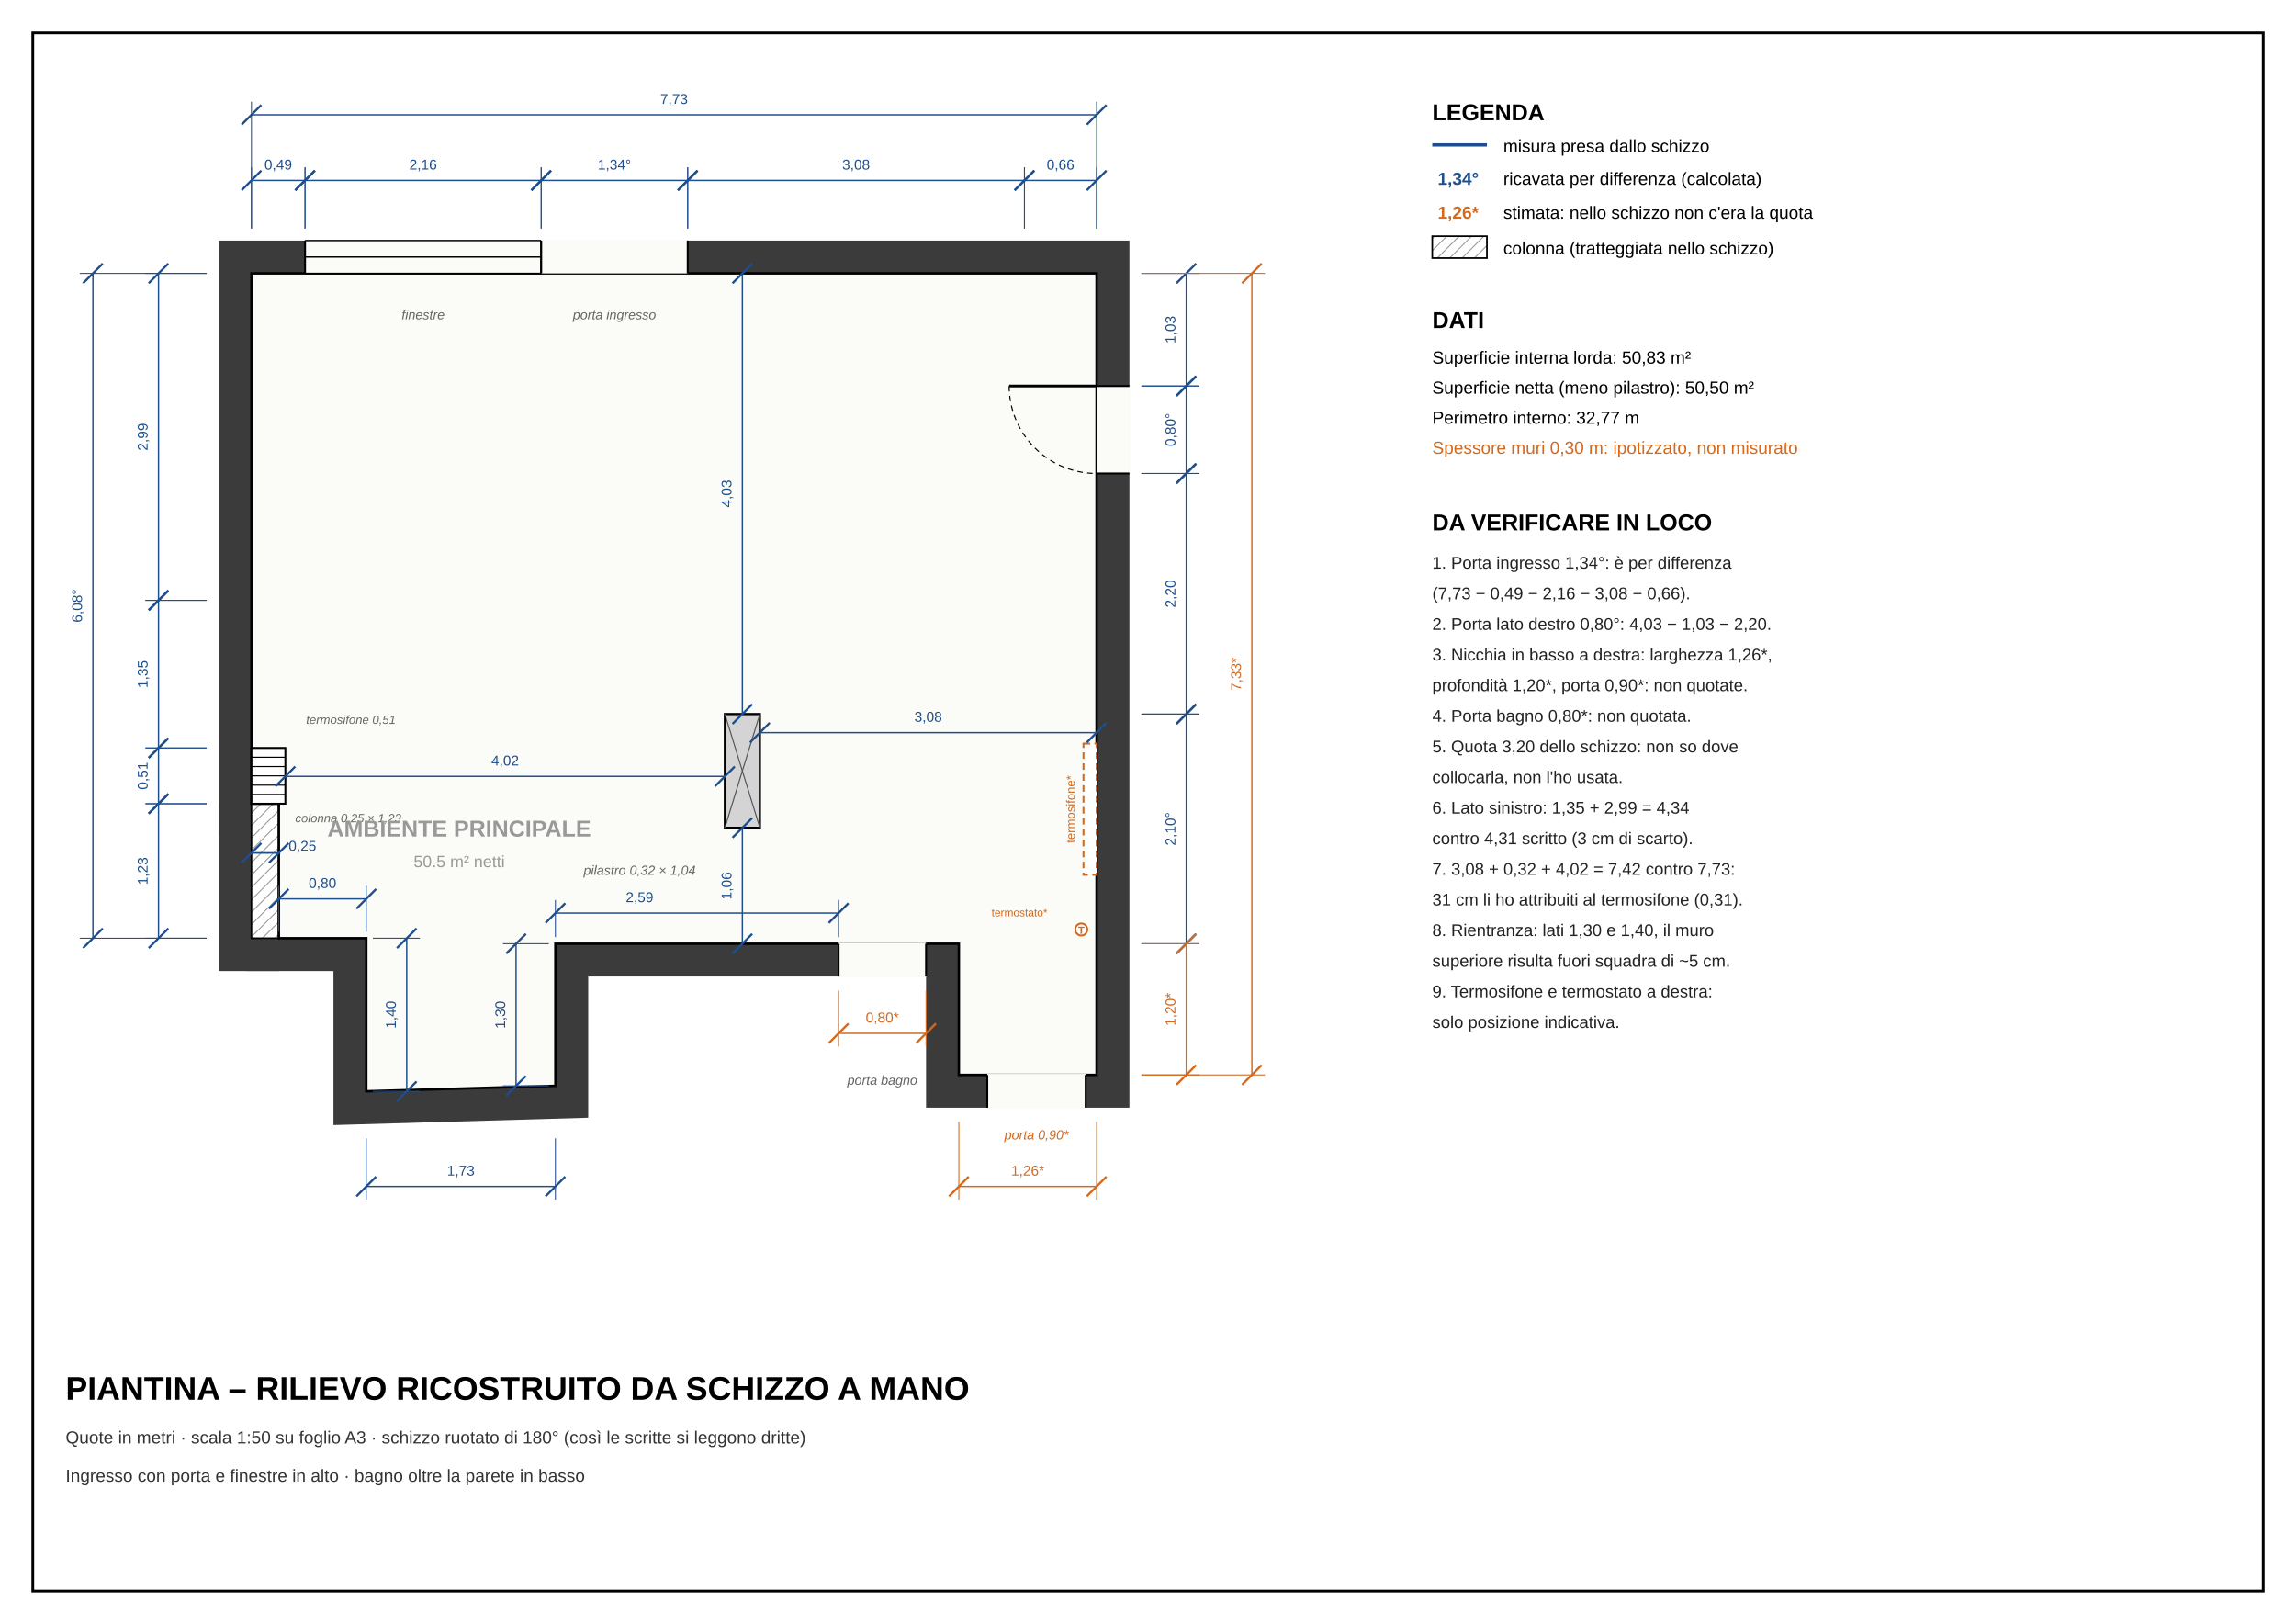
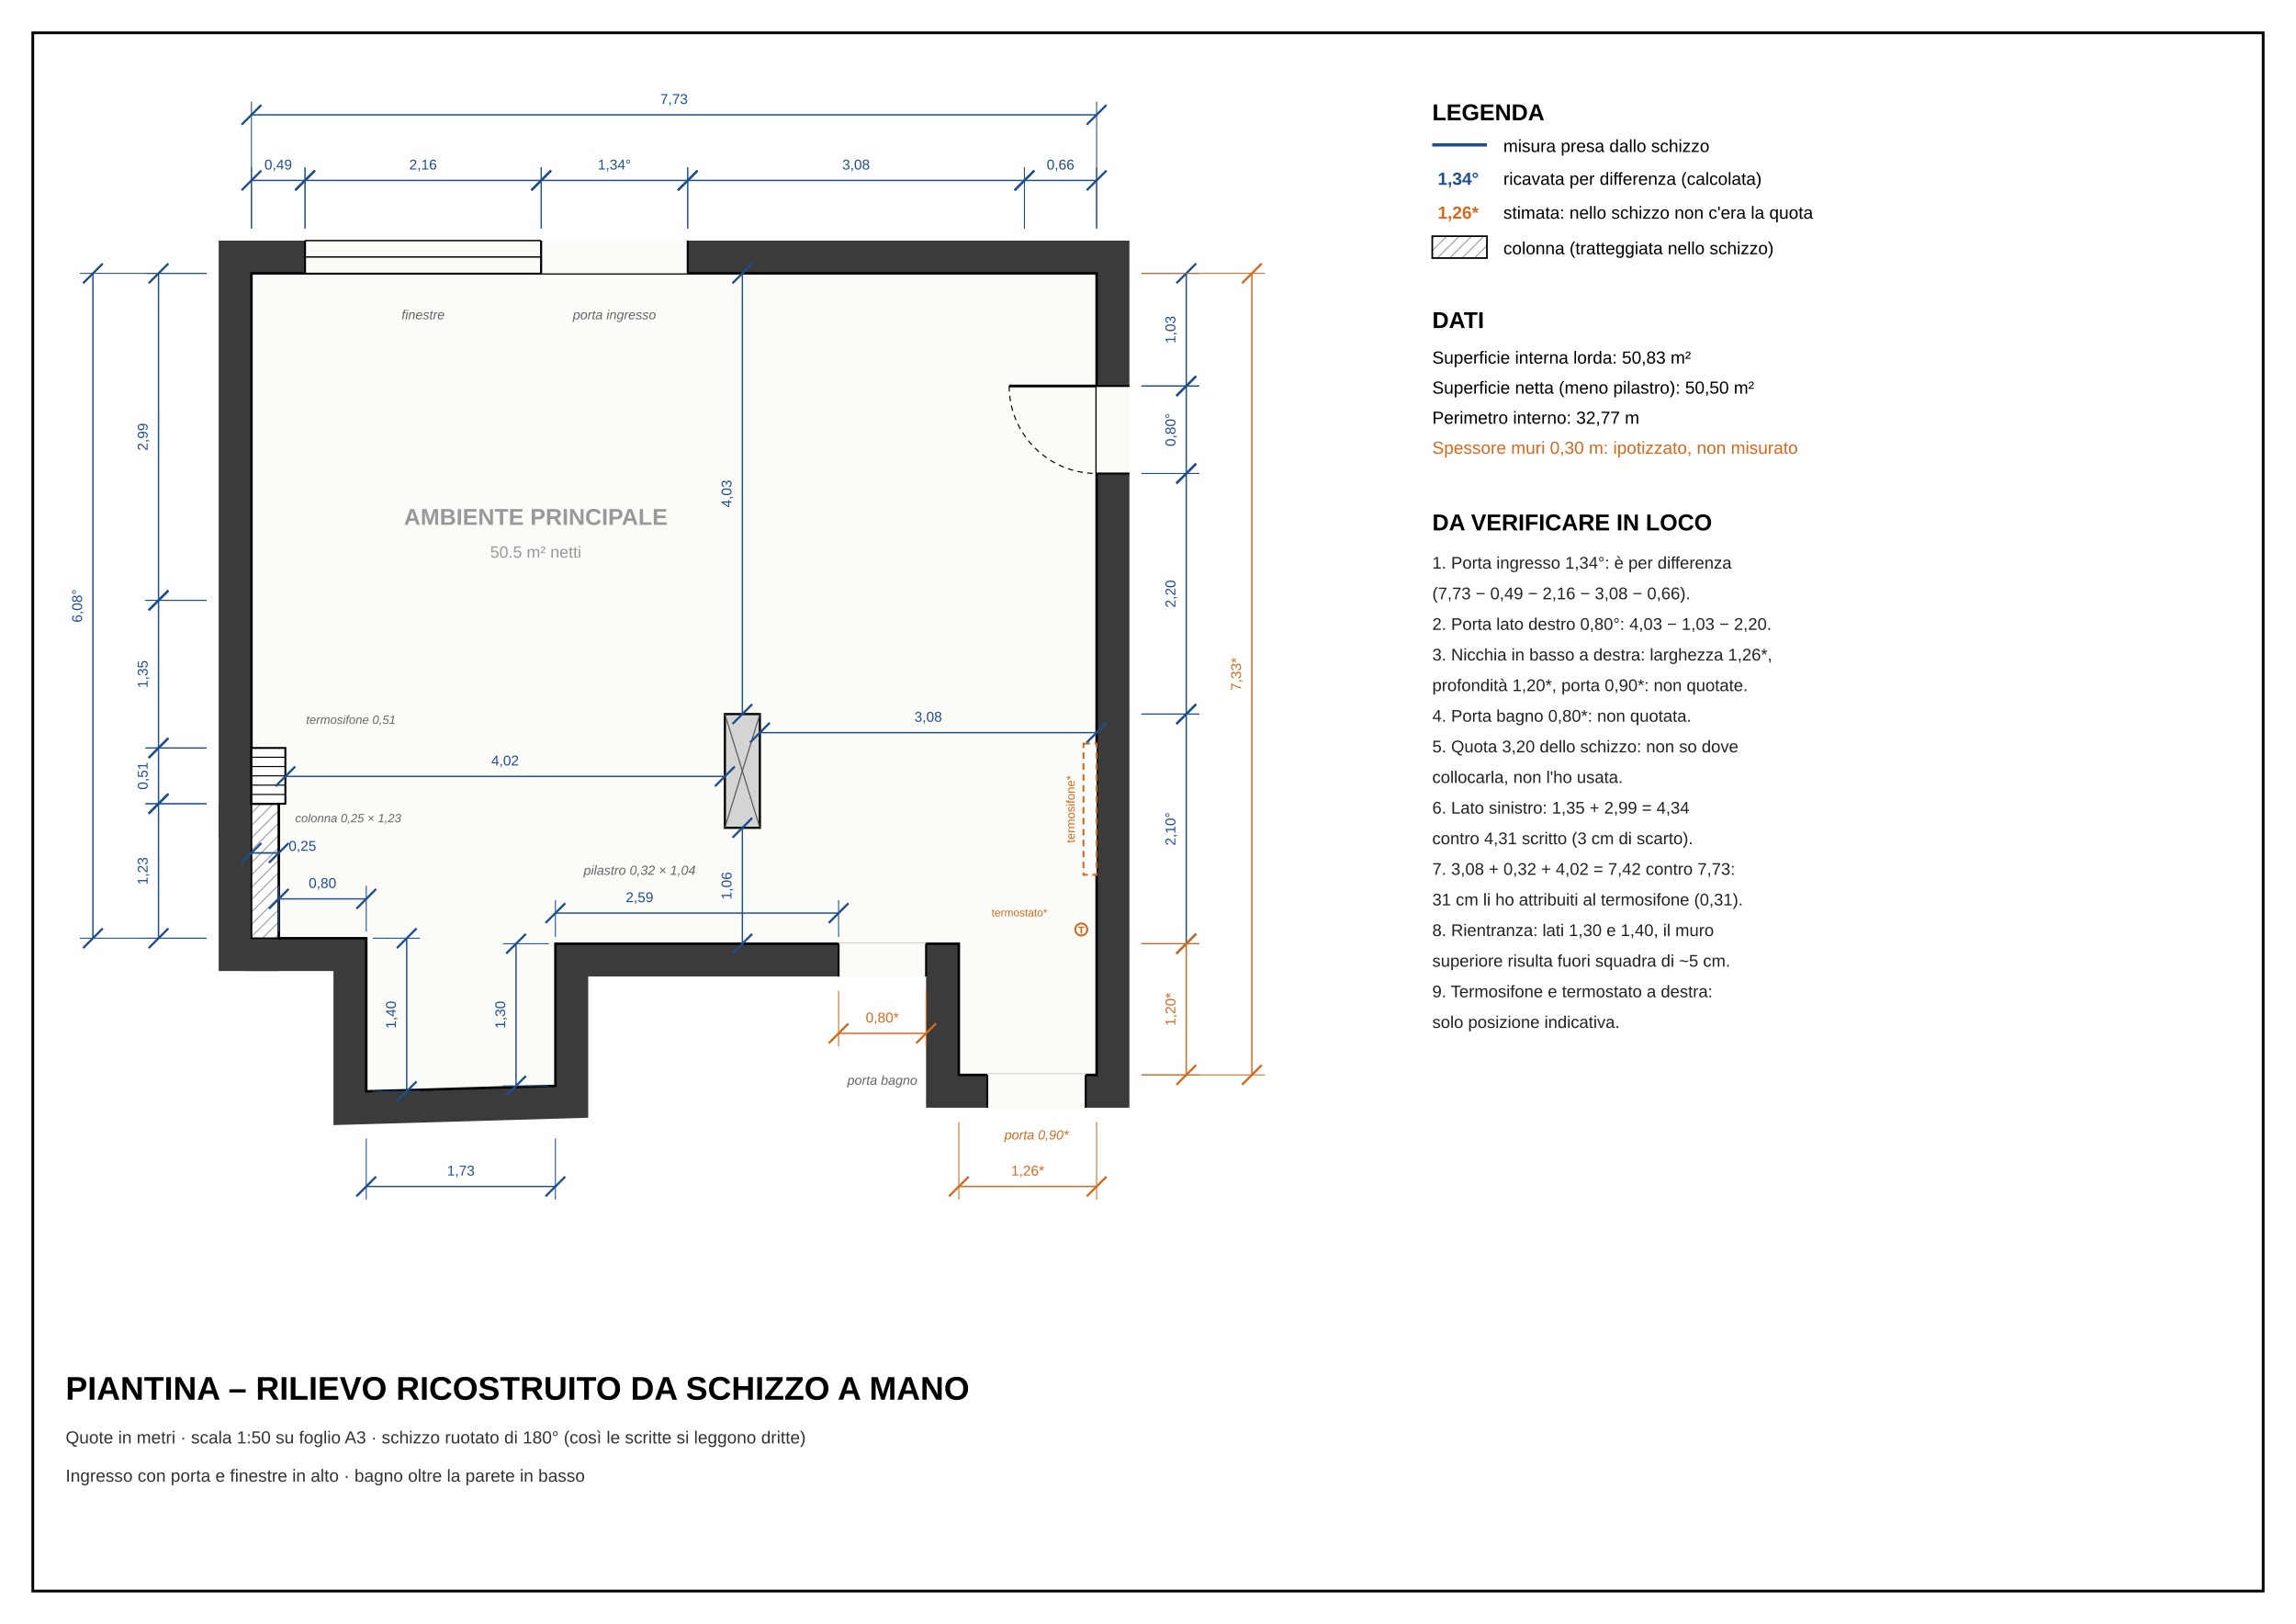
<svg xmlns="http://www.w3.org/2000/svg" width="420mm" height="297mm" viewBox="0 0 420 297" font-family="Arial, Helvetica, sans-serif">
  <defs>
    <pattern id="hatch" width="1.6" height="1.6" patternUnits="userSpaceOnUse" patternTransform="rotate(45)">
      <line x1="0" y1="0" x2="0" y2="1.6" stroke="#777" stroke-width="0.25" />
    </pattern>
  </defs>
  <rect width="420" height="297" fill="#ffffff" />
  <rect x="6" y="6" width="408" height="285" fill="none" stroke="#000" stroke-width="0.5" />
  <polygon points="46.00,50.00 200.60,50.00 200.60,196.60 175.40,196.60 175.40,172.60 101.60,172.60 101.60,198.60 67.00,199.60 67.00,171.60 51.00,171.60 51.00,147.00 46.00,147.00" fill="none" stroke="#3b3b3b" stroke-width="12.00" stroke-linejoin="miter" stroke-miterlimit="10" />
  <polygon points="46.00,50.00 200.60,50.00 200.60,196.60 175.40,196.60 175.40,172.60 101.60,172.60 101.60,198.60 67.00,199.60 67.00,171.60 51.00,171.60 51.00,147.00 46.00,147.00" fill="#fbfbf8" stroke="none" />
  <rect x="40.00" y="147.00" width="11.00" height="30.60" fill="#3b3b3b" stroke="none" stroke-width="0.25" />
  <rect x="46.00" y="147.00" width="5.00" height="24.60" fill="#fff" stroke="none" stroke-width="0.25" />
  <rect x="46.00" y="147.00" width="5.00" height="24.60" fill="url(#hatch)" stroke="#000" stroke-width="0.3" />
  <polygon points="46.00,50.00 200.60,50.00 200.60,196.60 175.40,196.60 175.40,172.60 101.60,172.60 101.60,198.60 67.00,199.60 67.00,171.60 51.00,171.60 51.00,147.00 46.00,147.00" fill="none" stroke="#000" stroke-width="0.45" stroke-linejoin="miter" />
  <rect x="55.80" y="43.80" width="43.20" height="6.20" fill="#fbfbf8" stroke="none" stroke-width="0.25" />
  <line x1="55.80" y1="44.00" x2="55.80" y2="50.00" stroke="#000" stroke-width="0.35" />
  <line x1="99.00" y1="44.00" x2="99.00" y2="50.00" stroke="#000" stroke-width="0.35" />
  <line x1="55.80" y1="44.00" x2="99.00" y2="44.00" stroke="#000" stroke-width="0.25" />
  <line x1="55.80" y1="47.00" x2="99.00" y2="47.00" stroke="#000" stroke-width="0.25" />
  <line x1="55.80" y1="50.00" x2="99.00" y2="50.00" stroke="#000" stroke-width="0.25" />
  <rect x="99.00" y="43.80" width="26.80" height="6.20" fill="#fbfbf8" stroke="none" stroke-width="0.25" />
  <line x1="99.00" y1="44.00" x2="99.00" y2="50.00" stroke="#000" stroke-width="0.35" />
  <line x1="125.80" y1="44.00" x2="125.80" y2="50.00" stroke="#000" stroke-width="0.35" />
  <rect x="200.60" y="70.60" width="6.20" height="16.00" fill="#fbfbf8" stroke="none" stroke-width="0.25" />
  <line x1="200.60" y1="70.60" x2="206.60" y2="70.60" stroke="#000" stroke-width="0.35" />
  <line x1="200.60" y1="86.60" x2="206.60" y2="86.60" stroke="#000" stroke-width="0.35" />
  <line x1="200.60" y1="70.60" x2="184.60" y2="70.60" stroke="#000" stroke-width="0.5" />
  <path d="M 184.60 70.60 A 16.00 16.00 0 0 0 200.60 86.60" fill="none" stroke="#000" stroke-width="0.2" stroke-dasharray="1 0.8" />
  <rect x="153.40" y="172.40" width="16.00" height="6.40" fill="#fbfbf8" stroke="none" stroke-width="0.25" />
  <line x1="153.40" y1="172.60" x2="153.40" y2="178.60" stroke="#000" stroke-width="0.35" />
  <line x1="169.40" y1="172.60" x2="169.40" y2="178.60" stroke="#000" stroke-width="0.35" />
  <rect x="180.60" y="196.40" width="18.00" height="6.40" fill="#fbfbf8" stroke="none" stroke-width="0.25" />
  <line x1="180.60" y1="196.60" x2="180.60" y2="202.60" stroke="#000" stroke-width="0.35" />
  <line x1="198.60" y1="196.60" x2="198.60" y2="202.60" stroke="#000" stroke-width="0.35" />
  <rect x="180.60" y="196.40" width="18.00" height="6.40" fill="none" stroke="none" stroke-width="0.25" />
  <rect x="132.60" y="130.60" width="6.40" height="20.80" fill="#d4d4d4" stroke="#000" stroke-width="0.4" />
  <line x1="132.60" y1="130.60" x2="139.00" y2="151.40" stroke="#555" stroke-width="0.2" />
  <line x1="139.00" y1="130.60" x2="132.60" y2="151.40" stroke="#555" stroke-width="0.2" />
  <rect x="46.00" y="136.80" width="6.20" height="10.20" fill="#fff" stroke="#000" stroke-width="0.35" />
  <line x1="46.00" y1="138.50" x2="52.20" y2="138.50" stroke="#000" stroke-width="0.2" />
  <line x1="46.00" y1="140.20" x2="52.20" y2="140.20" stroke="#000" stroke-width="0.2" />
  <line x1="46.00" y1="141.90" x2="52.20" y2="141.90" stroke="#000" stroke-width="0.2" />
  <line x1="46.00" y1="143.60" x2="52.20" y2="143.60" stroke="#000" stroke-width="0.2" />
  <line x1="46.00" y1="145.30" x2="52.20" y2="145.30" stroke="#000" stroke-width="0.2" />
  <rect x="198.20" y="136.00" width="2.40" height="24.00" fill="#fff" stroke="#d2691e" stroke-width="0.35" stroke-dasharray="1.2 0.8" />
  <text x="196.60" y="148.00" font-size="2.2" fill="#d2691e" text-anchor="middle" font-weight="normal" font-style="normal" transform="rotate(-90 196.60 148.00)">termosifone*</text>
  <circle cx="197.80" cy="170.00" r="1.1" fill="#fff" stroke="#d2691e" stroke-width="0.35" />
  <text x="197.80" y="170.80" font-size="1.9" fill="#d2691e" text-anchor="middle" font-weight="bold">T</text>
  <text x="191.60" y="167.60" font-size="2.0" fill="#d2691e" text-anchor="end" font-weight="normal" font-style="normal">termostato*</text>
  <text x="77.40" y="58.40" font-size="2.4" fill="#666666" text-anchor="middle" font-weight="normal" font-style="italic">finestre</text>
  <text x="112.40" y="58.40" font-size="2.4" fill="#666666" text-anchor="middle" font-weight="normal" font-style="italic">porta ingresso</text>
  <text x="117.00" y="160.00" font-size="2.4" fill="#666666" text-anchor="middle" font-weight="normal" font-style="italic">pilastro 0,32 × 1,04</text>
  <text x="56.00" y="132.40" font-size="2.2" fill="#666666" text-anchor="start" font-weight="normal" font-style="italic">termosifone 0,51</text>
  <text x="54.00" y="150.40" font-size="2.2" fill="#666666" text-anchor="start" font-weight="normal" font-style="italic">colonna 0,25 × 1,23</text>
  <text x="161.40" y="198.40" font-size="2.4" fill="#666666" text-anchor="middle" font-weight="normal" font-style="italic">porta bagno</text>
  <text x="189.60" y="208.40" font-size="2.4" fill="#d2691e" text-anchor="middle" font-weight="normal" font-style="italic">porta 0,90*</text>
-   <text x="84.00" y="153.00" font-size="4.2" fill="#999" text-anchor="middle" font-weight="bold" font-style="normal">AMBIENTE PRINCIPALE</text>
-   <text x="84.00" y="158.60" font-size="3.0" fill="#999" text-anchor="middle" font-weight="normal" font-style="normal">50.5 m² netti</text>
+   <text x="98.00" y="96.00" font-size="4.2" fill="#999" text-anchor="middle" font-weight="bold" font-style="normal">AMBIENTE PRINCIPALE</text>
+   <text x="98.00" y="102.00" font-size="3.0" fill="#999" text-anchor="middle" font-weight="normal" font-style="normal">50.5 m² netti</text>
  <line x1="46.00" y1="41.80" x2="46.00" y2="30.60" stroke="#1f4e8c" stroke-width="0.18" />
  <line x1="55.80" y1="41.80" x2="55.80" y2="30.60" stroke="#1f4e8c" stroke-width="0.18" />
  <line x1="46.00" y1="33.00" x2="55.80" y2="33.00" stroke="#1f4e8c" stroke-width="0.25" />
  <line x1="44.20" y1="34.80" x2="47.80" y2="31.20" stroke="#1f4e8c" stroke-width="0.4" />
  <line x1="54.00" y1="34.80" x2="57.60" y2="31.20" stroke="#1f4e8c" stroke-width="0.4" />
  <text x="50.90" y="31.00" font-size="2.6" fill="#1f4e8c" text-anchor="middle" font-weight="normal" font-style="normal">0,49</text>
  <line x1="55.80" y1="41.80" x2="55.80" y2="30.60" stroke="#1f4e8c" stroke-width="0.18" />
  <line x1="99.00" y1="41.80" x2="99.00" y2="30.60" stroke="#1f4e8c" stroke-width="0.18" />
  <line x1="55.80" y1="33.00" x2="99.00" y2="33.00" stroke="#1f4e8c" stroke-width="0.25" />
  <line x1="54.00" y1="34.80" x2="57.60" y2="31.20" stroke="#1f4e8c" stroke-width="0.4" />
  <line x1="97.20" y1="34.80" x2="100.80" y2="31.20" stroke="#1f4e8c" stroke-width="0.4" />
  <text x="77.40" y="31.00" font-size="2.6" fill="#1f4e8c" text-anchor="middle" font-weight="normal" font-style="normal">2,16</text>
  <line x1="99.00" y1="41.80" x2="99.00" y2="30.60" stroke="#1f4e8c" stroke-width="0.18" />
  <line x1="125.80" y1="41.80" x2="125.80" y2="30.60" stroke="#1f4e8c" stroke-width="0.18" />
  <line x1="99.00" y1="33.00" x2="125.80" y2="33.00" stroke="#1f4e8c" stroke-width="0.25" />
  <line x1="97.20" y1="34.80" x2="100.80" y2="31.20" stroke="#1f4e8c" stroke-width="0.4" />
  <line x1="124.00" y1="34.80" x2="127.60" y2="31.20" stroke="#1f4e8c" stroke-width="0.4" />
  <text x="112.40" y="31.00" font-size="2.6" fill="#1f4e8c" text-anchor="middle" font-weight="normal" font-style="normal">1,34°</text>
  <line x1="125.80" y1="41.80" x2="125.80" y2="30.60" stroke="#1f4e8c" stroke-width="0.18" />
  <line x1="187.40" y1="41.80" x2="187.40" y2="30.60" stroke="#1f4e8c" stroke-width="0.18" />
  <line x1="125.80" y1="33.00" x2="187.40" y2="33.00" stroke="#1f4e8c" stroke-width="0.25" />
  <line x1="124.00" y1="34.80" x2="127.60" y2="31.20" stroke="#1f4e8c" stroke-width="0.4" />
  <line x1="185.60" y1="34.80" x2="189.20" y2="31.20" stroke="#1f4e8c" stroke-width="0.4" />
  <text x="156.60" y="31.00" font-size="2.6" fill="#1f4e8c" text-anchor="middle" font-weight="normal" font-style="normal">3,08</text>
  <line x1="187.40" y1="41.80" x2="187.40" y2="30.60" stroke="#1f4e8c" stroke-width="0.18" />
  <line x1="200.60" y1="41.80" x2="200.60" y2="30.60" stroke="#1f4e8c" stroke-width="0.18" />
  <line x1="187.40" y1="33.00" x2="200.60" y2="33.00" stroke="#1f4e8c" stroke-width="0.25" />
  <line x1="185.60" y1="34.80" x2="189.20" y2="31.20" stroke="#1f4e8c" stroke-width="0.4" />
  <line x1="198.80" y1="34.80" x2="202.40" y2="31.20" stroke="#1f4e8c" stroke-width="0.4" />
  <text x="194.00" y="31.00" font-size="2.6" fill="#1f4e8c" text-anchor="middle" font-weight="normal" font-style="normal">0,66</text>
  <line x1="46.00" y1="41.80" x2="46.00" y2="18.60" stroke="#1f4e8c" stroke-width="0.18" />
  <line x1="200.60" y1="41.80" x2="200.60" y2="18.60" stroke="#1f4e8c" stroke-width="0.18" />
  <line x1="46.00" y1="21.00" x2="200.60" y2="21.00" stroke="#1f4e8c" stroke-width="0.25" />
  <line x1="44.20" y1="22.80" x2="47.80" y2="19.20" stroke="#1f4e8c" stroke-width="0.4" />
  <line x1="198.80" y1="22.80" x2="202.40" y2="19.20" stroke="#1f4e8c" stroke-width="0.4" />
  <text x="123.30" y="19.00" font-size="2.6" fill="#1f4e8c" text-anchor="middle" font-weight="normal" font-style="normal">7,73</text>
  <line x1="208.80" y1="50.00" x2="219.40" y2="50.00" stroke="#1f4e8c" stroke-width="0.18" />
  <line x1="208.80" y1="70.60" x2="219.40" y2="70.60" stroke="#1f4e8c" stroke-width="0.18" />
  <line x1="217.00" y1="50.00" x2="217.00" y2="70.60" stroke="#1f4e8c" stroke-width="0.25" />
  <line x1="215.20" y1="51.80" x2="218.80" y2="48.20" stroke="#1f4e8c" stroke-width="0.4" />
  <line x1="215.20" y1="72.40" x2="218.80" y2="68.80" stroke="#1f4e8c" stroke-width="0.4" />
  <text x="215.00" y="60.30" font-size="2.6" fill="#1f4e8c" text-anchor="middle" font-weight="normal" font-style="normal" transform="rotate(-90 215.00 60.30)">1,03</text>
  <line x1="208.80" y1="70.60" x2="219.40" y2="70.60" stroke="#1f4e8c" stroke-width="0.18" />
  <line x1="208.80" y1="86.60" x2="219.40" y2="86.60" stroke="#1f4e8c" stroke-width="0.18" />
  <line x1="217.00" y1="70.60" x2="217.00" y2="86.60" stroke="#1f4e8c" stroke-width="0.25" />
  <line x1="215.20" y1="72.40" x2="218.80" y2="68.80" stroke="#1f4e8c" stroke-width="0.4" />
  <line x1="215.20" y1="88.40" x2="218.80" y2="84.80" stroke="#1f4e8c" stroke-width="0.4" />
  <text x="215.00" y="78.60" font-size="2.6" fill="#1f4e8c" text-anchor="middle" font-weight="normal" font-style="normal" transform="rotate(-90 215.00 78.60)">0,80°</text>
  <line x1="208.80" y1="86.60" x2="219.40" y2="86.60" stroke="#1f4e8c" stroke-width="0.18" />
  <line x1="208.80" y1="130.60" x2="219.40" y2="130.60" stroke="#1f4e8c" stroke-width="0.18" />
  <line x1="217.00" y1="86.60" x2="217.00" y2="130.60" stroke="#1f4e8c" stroke-width="0.25" />
  <line x1="215.20" y1="88.40" x2="218.80" y2="84.80" stroke="#1f4e8c" stroke-width="0.4" />
  <line x1="215.20" y1="132.40" x2="218.80" y2="128.80" stroke="#1f4e8c" stroke-width="0.4" />
  <text x="215.00" y="108.60" font-size="2.6" fill="#1f4e8c" text-anchor="middle" font-weight="normal" font-style="normal" transform="rotate(-90 215.00 108.60)">2,20</text>
  <line x1="208.80" y1="130.60" x2="219.40" y2="130.60" stroke="#1f4e8c" stroke-width="0.18" />
  <line x1="208.80" y1="172.60" x2="219.40" y2="172.60" stroke="#1f4e8c" stroke-width="0.18" />
  <line x1="217.00" y1="130.60" x2="217.00" y2="172.60" stroke="#1f4e8c" stroke-width="0.25" />
  <line x1="215.20" y1="132.40" x2="218.80" y2="128.80" stroke="#1f4e8c" stroke-width="0.4" />
  <line x1="215.20" y1="174.40" x2="218.80" y2="170.80" stroke="#1f4e8c" stroke-width="0.4" />
  <text x="215.00" y="151.60" font-size="2.6" fill="#1f4e8c" text-anchor="middle" font-weight="normal" font-style="normal" transform="rotate(-90 215.00 151.60)">2,10°</text>
  <line x1="208.80" y1="172.60" x2="219.40" y2="172.60" stroke="#d2691e" stroke-width="0.18" />
  <line x1="208.80" y1="196.60" x2="219.40" y2="196.60" stroke="#d2691e" stroke-width="0.18" />
  <line x1="217.00" y1="172.60" x2="217.00" y2="196.60" stroke="#d2691e" stroke-width="0.25" />
  <line x1="215.20" y1="174.40" x2="218.80" y2="170.80" stroke="#d2691e" stroke-width="0.4" />
  <line x1="215.20" y1="198.40" x2="218.80" y2="194.80" stroke="#d2691e" stroke-width="0.4" />
  <text x="215.00" y="184.60" font-size="2.6" fill="#d2691e" text-anchor="middle" font-weight="normal" font-style="normal" transform="rotate(-90 215.00 184.60)">1,20*</text>
  <line x1="208.80" y1="50.00" x2="231.40" y2="50.00" stroke="#d2691e" stroke-width="0.18" />
  <line x1="208.80" y1="196.60" x2="231.40" y2="196.60" stroke="#d2691e" stroke-width="0.18" />
  <line x1="229.00" y1="50.00" x2="229.00" y2="196.60" stroke="#d2691e" stroke-width="0.25" />
  <line x1="227.20" y1="51.80" x2="230.80" y2="48.20" stroke="#d2691e" stroke-width="0.4" />
  <line x1="227.20" y1="198.40" x2="230.80" y2="194.80" stroke="#d2691e" stroke-width="0.4" />
  <text x="227.00" y="123.30" font-size="2.6" fill="#d2691e" text-anchor="middle" font-weight="normal" font-style="normal" transform="rotate(-90 227.00 123.30)">7,33*</text>
  <line x1="37.80" y1="50.00" x2="26.60" y2="50.00" stroke="#1f4e8c" stroke-width="0.18" />
  <line x1="37.80" y1="109.80" x2="26.60" y2="109.80" stroke="#1f4e8c" stroke-width="0.18" />
  <line x1="29.00" y1="50.00" x2="29.00" y2="109.80" stroke="#1f4e8c" stroke-width="0.25" />
  <line x1="27.20" y1="51.80" x2="30.80" y2="48.20" stroke="#1f4e8c" stroke-width="0.4" />
  <line x1="27.20" y1="111.60" x2="30.80" y2="108.00" stroke="#1f4e8c" stroke-width="0.4" />
  <text x="27.00" y="79.90" font-size="2.6" fill="#1f4e8c" text-anchor="middle" font-weight="normal" font-style="normal" transform="rotate(-90 27.00 79.90)">2,99</text>
  <line x1="37.80" y1="109.80" x2="26.60" y2="109.80" stroke="#1f4e8c" stroke-width="0.18" />
  <line x1="37.80" y1="136.80" x2="26.60" y2="136.80" stroke="#1f4e8c" stroke-width="0.18" />
  <line x1="29.00" y1="109.80" x2="29.00" y2="136.80" stroke="#1f4e8c" stroke-width="0.25" />
  <line x1="27.20" y1="111.60" x2="30.80" y2="108.00" stroke="#1f4e8c" stroke-width="0.4" />
  <line x1="27.20" y1="138.60" x2="30.80" y2="135.00" stroke="#1f4e8c" stroke-width="0.4" />
  <text x="27.00" y="123.30" font-size="2.6" fill="#1f4e8c" text-anchor="middle" font-weight="normal" font-style="normal" transform="rotate(-90 27.00 123.30)">1,35</text>
  <line x1="37.80" y1="136.80" x2="26.60" y2="136.80" stroke="#1f4e8c" stroke-width="0.18" />
  <line x1="37.80" y1="147.00" x2="26.60" y2="147.00" stroke="#1f4e8c" stroke-width="0.18" />
  <line x1="29.00" y1="136.80" x2="29.00" y2="147.00" stroke="#1f4e8c" stroke-width="0.25" />
  <line x1="27.20" y1="138.60" x2="30.80" y2="135.00" stroke="#1f4e8c" stroke-width="0.4" />
  <line x1="27.20" y1="148.80" x2="30.80" y2="145.20" stroke="#1f4e8c" stroke-width="0.4" />
  <text x="27.00" y="141.90" font-size="2.6" fill="#1f4e8c" text-anchor="middle" font-weight="normal" font-style="normal" transform="rotate(-90 27.00 141.90)">0,51</text>
  <line x1="37.80" y1="147.00" x2="26.60" y2="147.00" stroke="#1f4e8c" stroke-width="0.18" />
  <line x1="37.80" y1="171.60" x2="26.60" y2="171.60" stroke="#1f4e8c" stroke-width="0.18" />
  <line x1="29.00" y1="147.00" x2="29.00" y2="171.60" stroke="#1f4e8c" stroke-width="0.25" />
  <line x1="27.20" y1="148.80" x2="30.80" y2="145.20" stroke="#1f4e8c" stroke-width="0.4" />
  <line x1="27.20" y1="173.40" x2="30.80" y2="169.80" stroke="#1f4e8c" stroke-width="0.4" />
  <text x="27.00" y="159.30" font-size="2.6" fill="#1f4e8c" text-anchor="middle" font-weight="normal" font-style="normal" transform="rotate(-90 27.00 159.30)">1,23</text>
  <line x1="37.80" y1="50.00" x2="14.60" y2="50.00" stroke="#1f4e8c" stroke-width="0.18" />
  <line x1="37.80" y1="171.60" x2="14.60" y2="171.60" stroke="#1f4e8c" stroke-width="0.18" />
  <line x1="17.00" y1="50.00" x2="17.00" y2="171.60" stroke="#1f4e8c" stroke-width="0.25" />
  <line x1="15.20" y1="51.80" x2="18.80" y2="48.20" stroke="#1f4e8c" stroke-width="0.4" />
  <line x1="15.20" y1="173.40" x2="18.80" y2="169.80" stroke="#1f4e8c" stroke-width="0.4" />
  <text x="15.00" y="110.80" font-size="2.6" fill="#1f4e8c" text-anchor="middle" font-weight="normal" font-style="normal" transform="rotate(-90 15.00 110.80)">6,08°</text>
  <line x1="139.00" y1="134.00" x2="200.60" y2="134.00" stroke="#1f4e8c" stroke-width="0.25" />
  <line x1="137.20" y1="135.80" x2="140.80" y2="132.20" stroke="#1f4e8c" stroke-width="0.4" />
  <line x1="198.80" y1="135.80" x2="202.40" y2="132.20" stroke="#1f4e8c" stroke-width="0.4" />
  <text x="169.80" y="132.00" font-size="2.6" fill="#1f4e8c" text-anchor="middle" font-weight="normal" font-style="normal">3,08</text>
  <line x1="52.20" y1="142.00" x2="132.60" y2="142.00" stroke="#1f4e8c" stroke-width="0.25" />
  <line x1="50.40" y1="143.80" x2="54.00" y2="140.20" stroke="#1f4e8c" stroke-width="0.4" />
  <line x1="130.80" y1="143.80" x2="134.40" y2="140.20" stroke="#1f4e8c" stroke-width="0.4" />
  <text x="92.40" y="140.00" font-size="2.6" fill="#1f4e8c" text-anchor="middle" font-weight="normal" font-style="normal">4,02</text>
  <line x1="135.80" y1="50.00" x2="135.80" y2="130.60" stroke="#1f4e8c" stroke-width="0.25" />
  <line x1="134.00" y1="51.80" x2="137.60" y2="48.20" stroke="#1f4e8c" stroke-width="0.4" />
  <line x1="134.00" y1="132.40" x2="137.60" y2="128.80" stroke="#1f4e8c" stroke-width="0.4" />
  <text x="133.80" y="90.30" font-size="2.6" fill="#1f4e8c" text-anchor="middle" font-weight="normal" font-style="normal" transform="rotate(-90 133.80 90.30)">4,03</text>
  <line x1="135.80" y1="151.40" x2="135.80" y2="172.60" stroke="#1f4e8c" stroke-width="0.25" />
  <line x1="134.00" y1="153.20" x2="137.60" y2="149.60" stroke="#1f4e8c" stroke-width="0.4" />
  <line x1="134.00" y1="174.40" x2="137.60" y2="170.80" stroke="#1f4e8c" stroke-width="0.4" />
  <text x="133.80" y="162.00" font-size="2.6" fill="#1f4e8c" text-anchor="middle" font-weight="normal" font-style="normal" transform="rotate(-90 133.80 162.00)">1,06</text>
  <line x1="46.00" y1="156.00" x2="51.00" y2="156.00" stroke="#1f4e8c" stroke-width="0.3" />
  <line x1="44.20" y1="157.80" x2="47.80" y2="154.20" stroke="#1f4e8c" stroke-width="0.4" />
  <line x1="49.20" y1="157.80" x2="52.80" y2="154.20" stroke="#1f4e8c" stroke-width="0.4" />
  <text x="52.80" y="155.60" font-size="2.6" fill="#1f4e8c" text-anchor="start" font-weight="normal" font-style="normal">0,25</text>
  <line x1="51.00" y1="170.40" x2="51.00" y2="162.00" stroke="#1f4e8c" stroke-width="0.18" />
  <line x1="67.00" y1="170.40" x2="67.00" y2="162.00" stroke="#1f4e8c" stroke-width="0.18" />
  <line x1="51.00" y1="164.40" x2="67.00" y2="164.40" stroke="#1f4e8c" stroke-width="0.25" />
  <line x1="49.20" y1="166.20" x2="52.80" y2="162.60" stroke="#1f4e8c" stroke-width="0.4" />
  <line x1="65.20" y1="166.20" x2="68.80" y2="162.60" stroke="#1f4e8c" stroke-width="0.4" />
  <text x="59.00" y="162.40" font-size="2.6" fill="#1f4e8c" text-anchor="middle" font-weight="normal" font-style="normal">0,80</text>
  <line x1="101.60" y1="171.40" x2="101.60" y2="164.60" stroke="#1f4e8c" stroke-width="0.18" />
  <line x1="153.40" y1="171.40" x2="153.40" y2="164.60" stroke="#1f4e8c" stroke-width="0.18" />
  <line x1="101.60" y1="167.00" x2="153.40" y2="167.00" stroke="#1f4e8c" stroke-width="0.25" />
  <line x1="99.80" y1="168.80" x2="103.40" y2="165.20" stroke="#1f4e8c" stroke-width="0.4" />
  <line x1="151.60" y1="168.80" x2="155.20" y2="165.20" stroke="#1f4e8c" stroke-width="0.4" />
  <text x="117.00" y="165.00" font-size="2.6" fill="#1f4e8c" text-anchor="middle" font-weight="normal" font-style="normal">2,59</text>
  <line x1="68.20" y1="171.60" x2="76.80" y2="171.60" stroke="#1f4e8c" stroke-width="0.18" />
  <line x1="68.20" y1="199.60" x2="76.80" y2="199.60" stroke="#1f4e8c" stroke-width="0.18" />
  <line x1="74.40" y1="171.60" x2="74.40" y2="199.60" stroke="#1f4e8c" stroke-width="0.25" />
  <line x1="72.60" y1="173.40" x2="76.20" y2="169.80" stroke="#1f4e8c" stroke-width="0.4" />
  <line x1="72.60" y1="201.40" x2="76.20" y2="197.80" stroke="#1f4e8c" stroke-width="0.4" />
  <text x="72.40" y="185.60" font-size="2.6" fill="#1f4e8c" text-anchor="middle" font-weight="normal" font-style="normal" transform="rotate(-90 72.40 185.60)">1,40</text>
  <line x1="100.40" y1="172.60" x2="92.00" y2="172.60" stroke="#1f4e8c" stroke-width="0.18" />
  <line x1="100.40" y1="198.60" x2="92.00" y2="198.60" stroke="#1f4e8c" stroke-width="0.18" />
  <line x1="94.40" y1="172.60" x2="94.40" y2="198.60" stroke="#1f4e8c" stroke-width="0.25" />
  <line x1="92.60" y1="174.40" x2="96.20" y2="170.80" stroke="#1f4e8c" stroke-width="0.4" />
  <line x1="92.60" y1="200.40" x2="96.20" y2="196.80" stroke="#1f4e8c" stroke-width="0.4" />
  <text x="92.40" y="185.60" font-size="2.6" fill="#1f4e8c" text-anchor="middle" font-weight="normal" font-style="normal" transform="rotate(-90 92.40 185.60)">1,30</text>
  <line x1="67.00" y1="208.20" x2="67.00" y2="219.40" stroke="#1f4e8c" stroke-width="0.18" />
  <line x1="101.60" y1="208.20" x2="101.60" y2="219.40" stroke="#1f4e8c" stroke-width="0.18" />
  <line x1="67.00" y1="217.00" x2="101.60" y2="217.00" stroke="#1f4e8c" stroke-width="0.25" />
  <line x1="65.20" y1="218.80" x2="68.80" y2="215.20" stroke="#1f4e8c" stroke-width="0.4" />
  <line x1="99.80" y1="218.80" x2="103.40" y2="215.20" stroke="#1f4e8c" stroke-width="0.4" />
  <text x="84.30" y="215.00" font-size="2.6" fill="#1f4e8c" text-anchor="middle" font-weight="normal" font-style="normal">1,73</text>
  <line x1="153.40" y1="181.20" x2="153.40" y2="191.40" stroke="#d2691e" stroke-width="0.18" />
  <line x1="169.40" y1="181.20" x2="169.40" y2="191.40" stroke="#d2691e" stroke-width="0.18" />
  <line x1="153.40" y1="189.00" x2="169.40" y2="189.00" stroke="#d2691e" stroke-width="0.25" />
  <line x1="151.60" y1="190.80" x2="155.20" y2="187.20" stroke="#d2691e" stroke-width="0.4" />
  <line x1="167.60" y1="190.80" x2="171.20" y2="187.20" stroke="#d2691e" stroke-width="0.4" />
  <text x="161.40" y="187.00" font-size="2.6" fill="#d2691e" text-anchor="middle" font-weight="normal" font-style="normal">0,80*</text>
  <line x1="175.40" y1="205.20" x2="175.40" y2="219.40" stroke="#d2691e" stroke-width="0.18" />
  <line x1="200.60" y1="205.20" x2="200.60" y2="219.40" stroke="#d2691e" stroke-width="0.18" />
  <line x1="175.40" y1="217.00" x2="200.60" y2="217.00" stroke="#d2691e" stroke-width="0.25" />
  <line x1="173.60" y1="218.80" x2="177.20" y2="215.20" stroke="#d2691e" stroke-width="0.4" />
  <line x1="198.80" y1="218.80" x2="202.40" y2="215.20" stroke="#d2691e" stroke-width="0.4" />
  <text x="188.00" y="215.00" font-size="2.6" fill="#d2691e" text-anchor="middle" font-weight="normal" font-style="normal">1,26*</text>
  <text x="12.00" y="256.00" font-size="6.0" fill="#000" text-anchor="start" font-weight="bold">PIANTINA – RILIEVO RICOSTRUITO DA SCHIZZO A MANO</text>
  <text x="12.00" y="264.00" font-size="3.2" fill="#333" text-anchor="start" font-weight="normal">Quote in metri · scala 1:50 su foglio A3 · schizzo ruotato di 180° (così le scritte si leggono dritte)</text>
  <text x="12.00" y="271.00" font-size="3.2" fill="#333" text-anchor="start" font-weight="normal">Ingresso con porta e finestre in alto · bagno oltre la parete in basso</text>
  <text x="262.00" y="22.00" font-size="4.2" fill="#000" text-anchor="start" font-weight="bold">LEGENDA</text>
  <line x1="262" y1="26.5" x2="272" y2="26.5" stroke="#1f4e8c" stroke-width="0.6" />
  <text x="275.00" y="27.80" font-size="3.2" fill="#000" text-anchor="start" font-weight="normal">misura presa dallo schizzo</text>
  <text x="263.00" y="33.80" font-size="3.2" fill="#1f4e8c" text-anchor="start" font-weight="bold">1,34°</text>
  <text x="275.00" y="33.80" font-size="3.2" fill="#000" text-anchor="start" font-weight="normal">ricavata per differenza (calcolata)</text>
  <text x="263.00" y="40.00" font-size="3.2" fill="#d2691e" text-anchor="start" font-weight="bold">1,26*</text>
  <text x="275.00" y="40.00" font-size="3.2" fill="#000" text-anchor="start" font-weight="normal">stimata: nello schizzo non c'era la quota</text>
  <rect x="262" y="43.2" width="10" height="4" fill="url(#hatch)" stroke="#000" stroke-width="0.3" />
  <text x="275.00" y="46.50" font-size="3.2" fill="#000" text-anchor="start" font-weight="normal">colonna (tratteggiata nello schizzo)</text>
  <text x="262.00" y="60.00" font-size="4.2" fill="#000" text-anchor="start" font-weight="bold">DATI</text>
  <text x="262.00" y="66.50" font-size="3.2" fill="#000" text-anchor="start" font-weight="normal">Superficie interna lorda: 50,83 m²</text>
  <text x="262.00" y="72.00" font-size="3.2" fill="#000" text-anchor="start" font-weight="normal">Superficie netta (meno pilastro): 50,50 m²</text>
  <text x="262.00" y="77.50" font-size="3.2" fill="#000" text-anchor="start" font-weight="normal">Perimetro interno: 32,77 m</text>
  <text x="262.00" y="83.00" font-size="3.2" fill="#d2691e" text-anchor="start" font-weight="normal">Spessore muri 0,30 m: ipotizzato, non misurato</text>
  <text x="262.00" y="97.00" font-size="4.2" fill="#000" text-anchor="start" font-weight="bold">DA VERIFICARE IN LOCO</text>
  <text x="262.00" y="104.00" font-size="3.1" fill="#222" text-anchor="start" font-weight="normal">1. Porta ingresso 1,34°: è per differenza</text>
  <text x="262.00" y="109.60" font-size="3.1" fill="#222" text-anchor="start" font-weight="normal">    (7,73 − 0,49 − 2,16 − 3,08 − 0,66).</text>
  <text x="262.00" y="115.20" font-size="3.1" fill="#222" text-anchor="start" font-weight="normal">2. Porta lato destro 0,80°: 4,03 − 1,03 − 2,20.</text>
  <text x="262.00" y="120.80" font-size="3.1" fill="#222" text-anchor="start" font-weight="normal">3. Nicchia in basso a destra: larghezza 1,26*,</text>
  <text x="262.00" y="126.40" font-size="3.1" fill="#222" text-anchor="start" font-weight="normal">    profondità 1,20*, porta 0,90*: non quotate.</text>
  <text x="262.00" y="132.00" font-size="3.1" fill="#222" text-anchor="start" font-weight="normal">4. Porta bagno 0,80*: non quotata.</text>
  <text x="262.00" y="137.60" font-size="3.1" fill="#222" text-anchor="start" font-weight="normal">5. Quota 3,20 dello schizzo: non so dove</text>
  <text x="262.00" y="143.20" font-size="3.1" fill="#222" text-anchor="start" font-weight="normal">    collocarla, non l'ho usata.</text>
  <text x="262.00" y="148.80" font-size="3.1" fill="#222" text-anchor="start" font-weight="normal">6. Lato sinistro: 1,35 + 2,99 = 4,34</text>
  <text x="262.00" y="154.40" font-size="3.1" fill="#222" text-anchor="start" font-weight="normal">    contro 4,31 scritto (3 cm di scarto).</text>
  <text x="262.00" y="160.00" font-size="3.1" fill="#222" text-anchor="start" font-weight="normal">7. 3,08 + 0,32 + 4,02 = 7,42 contro 7,73:</text>
  <text x="262.00" y="165.60" font-size="3.1" fill="#222" text-anchor="start" font-weight="normal">    31 cm li ho attribuiti al termosifone (0,31).</text>
  <text x="262.00" y="171.20" font-size="3.1" fill="#222" text-anchor="start" font-weight="normal">8. Rientranza: lati 1,30 e 1,40, il muro</text>
  <text x="262.00" y="176.80" font-size="3.1" fill="#222" text-anchor="start" font-weight="normal">    superiore risulta fuori squadra di ~5 cm.</text>
  <text x="262.00" y="182.40" font-size="3.1" fill="#222" text-anchor="start" font-weight="normal">9. Termosifone e termostato a destra:</text>
  <text x="262.00" y="188.00" font-size="3.1" fill="#222" text-anchor="start" font-weight="normal">    solo posizione indicativa.</text>
</svg>
